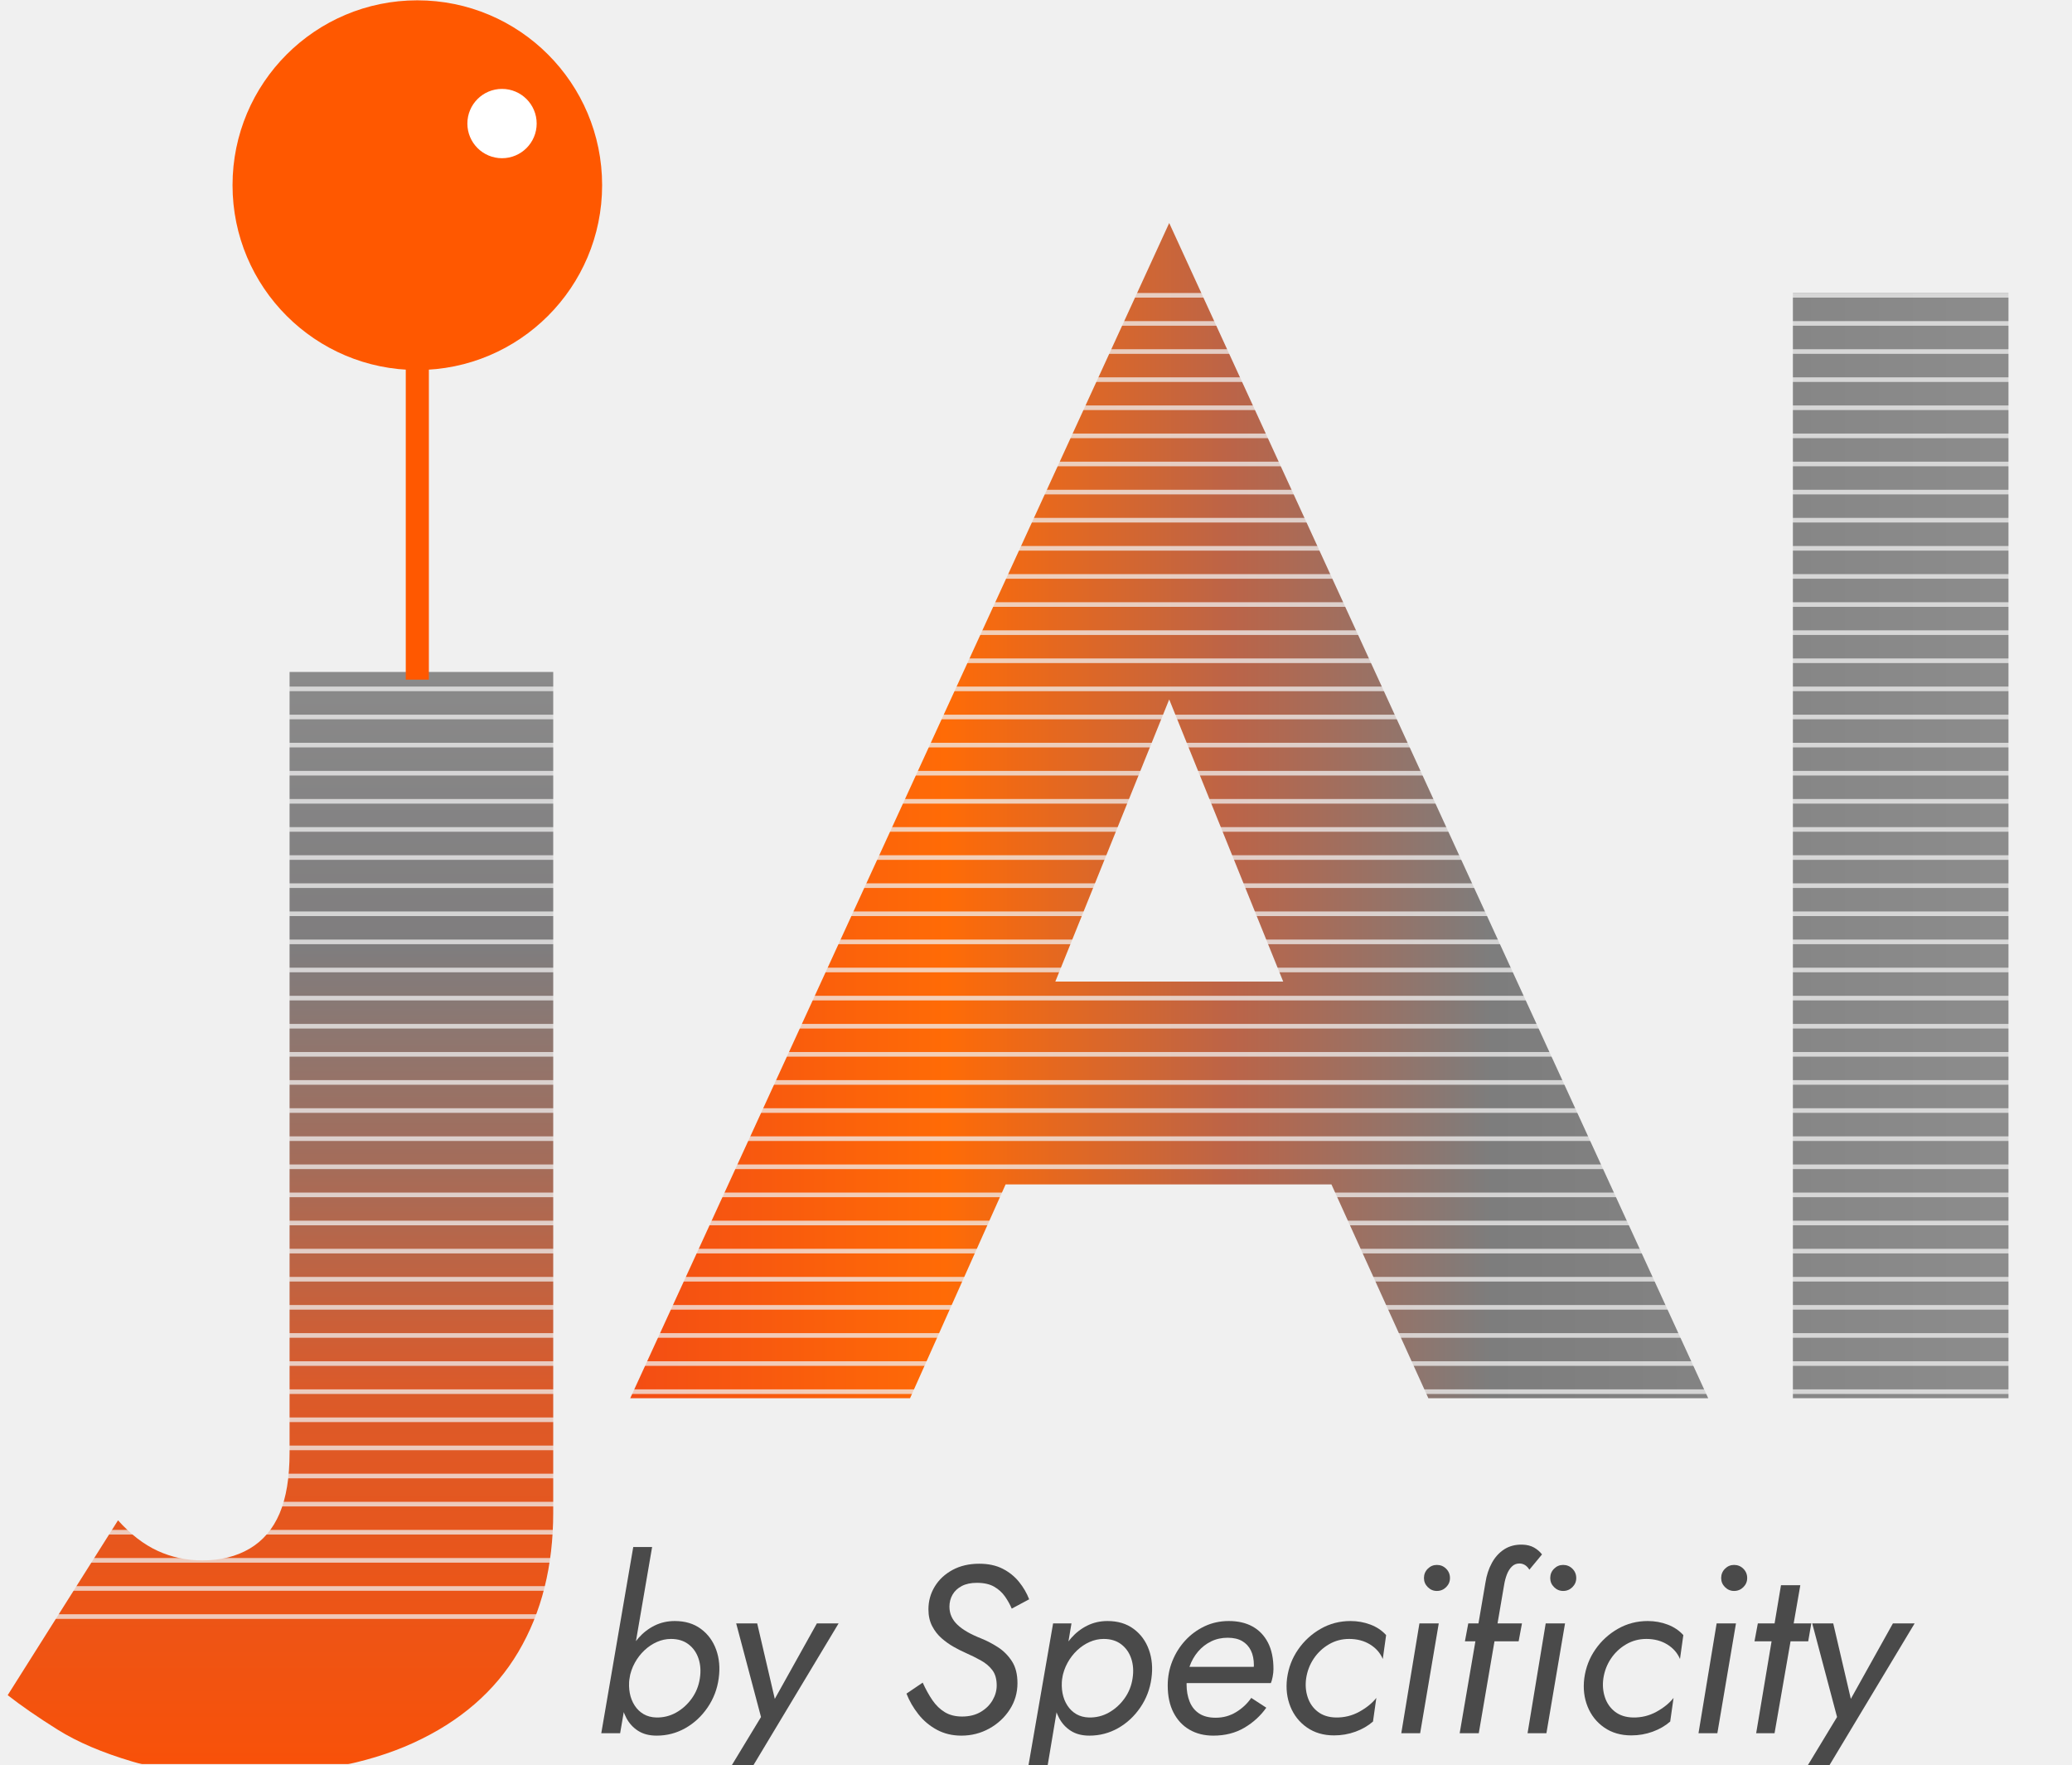
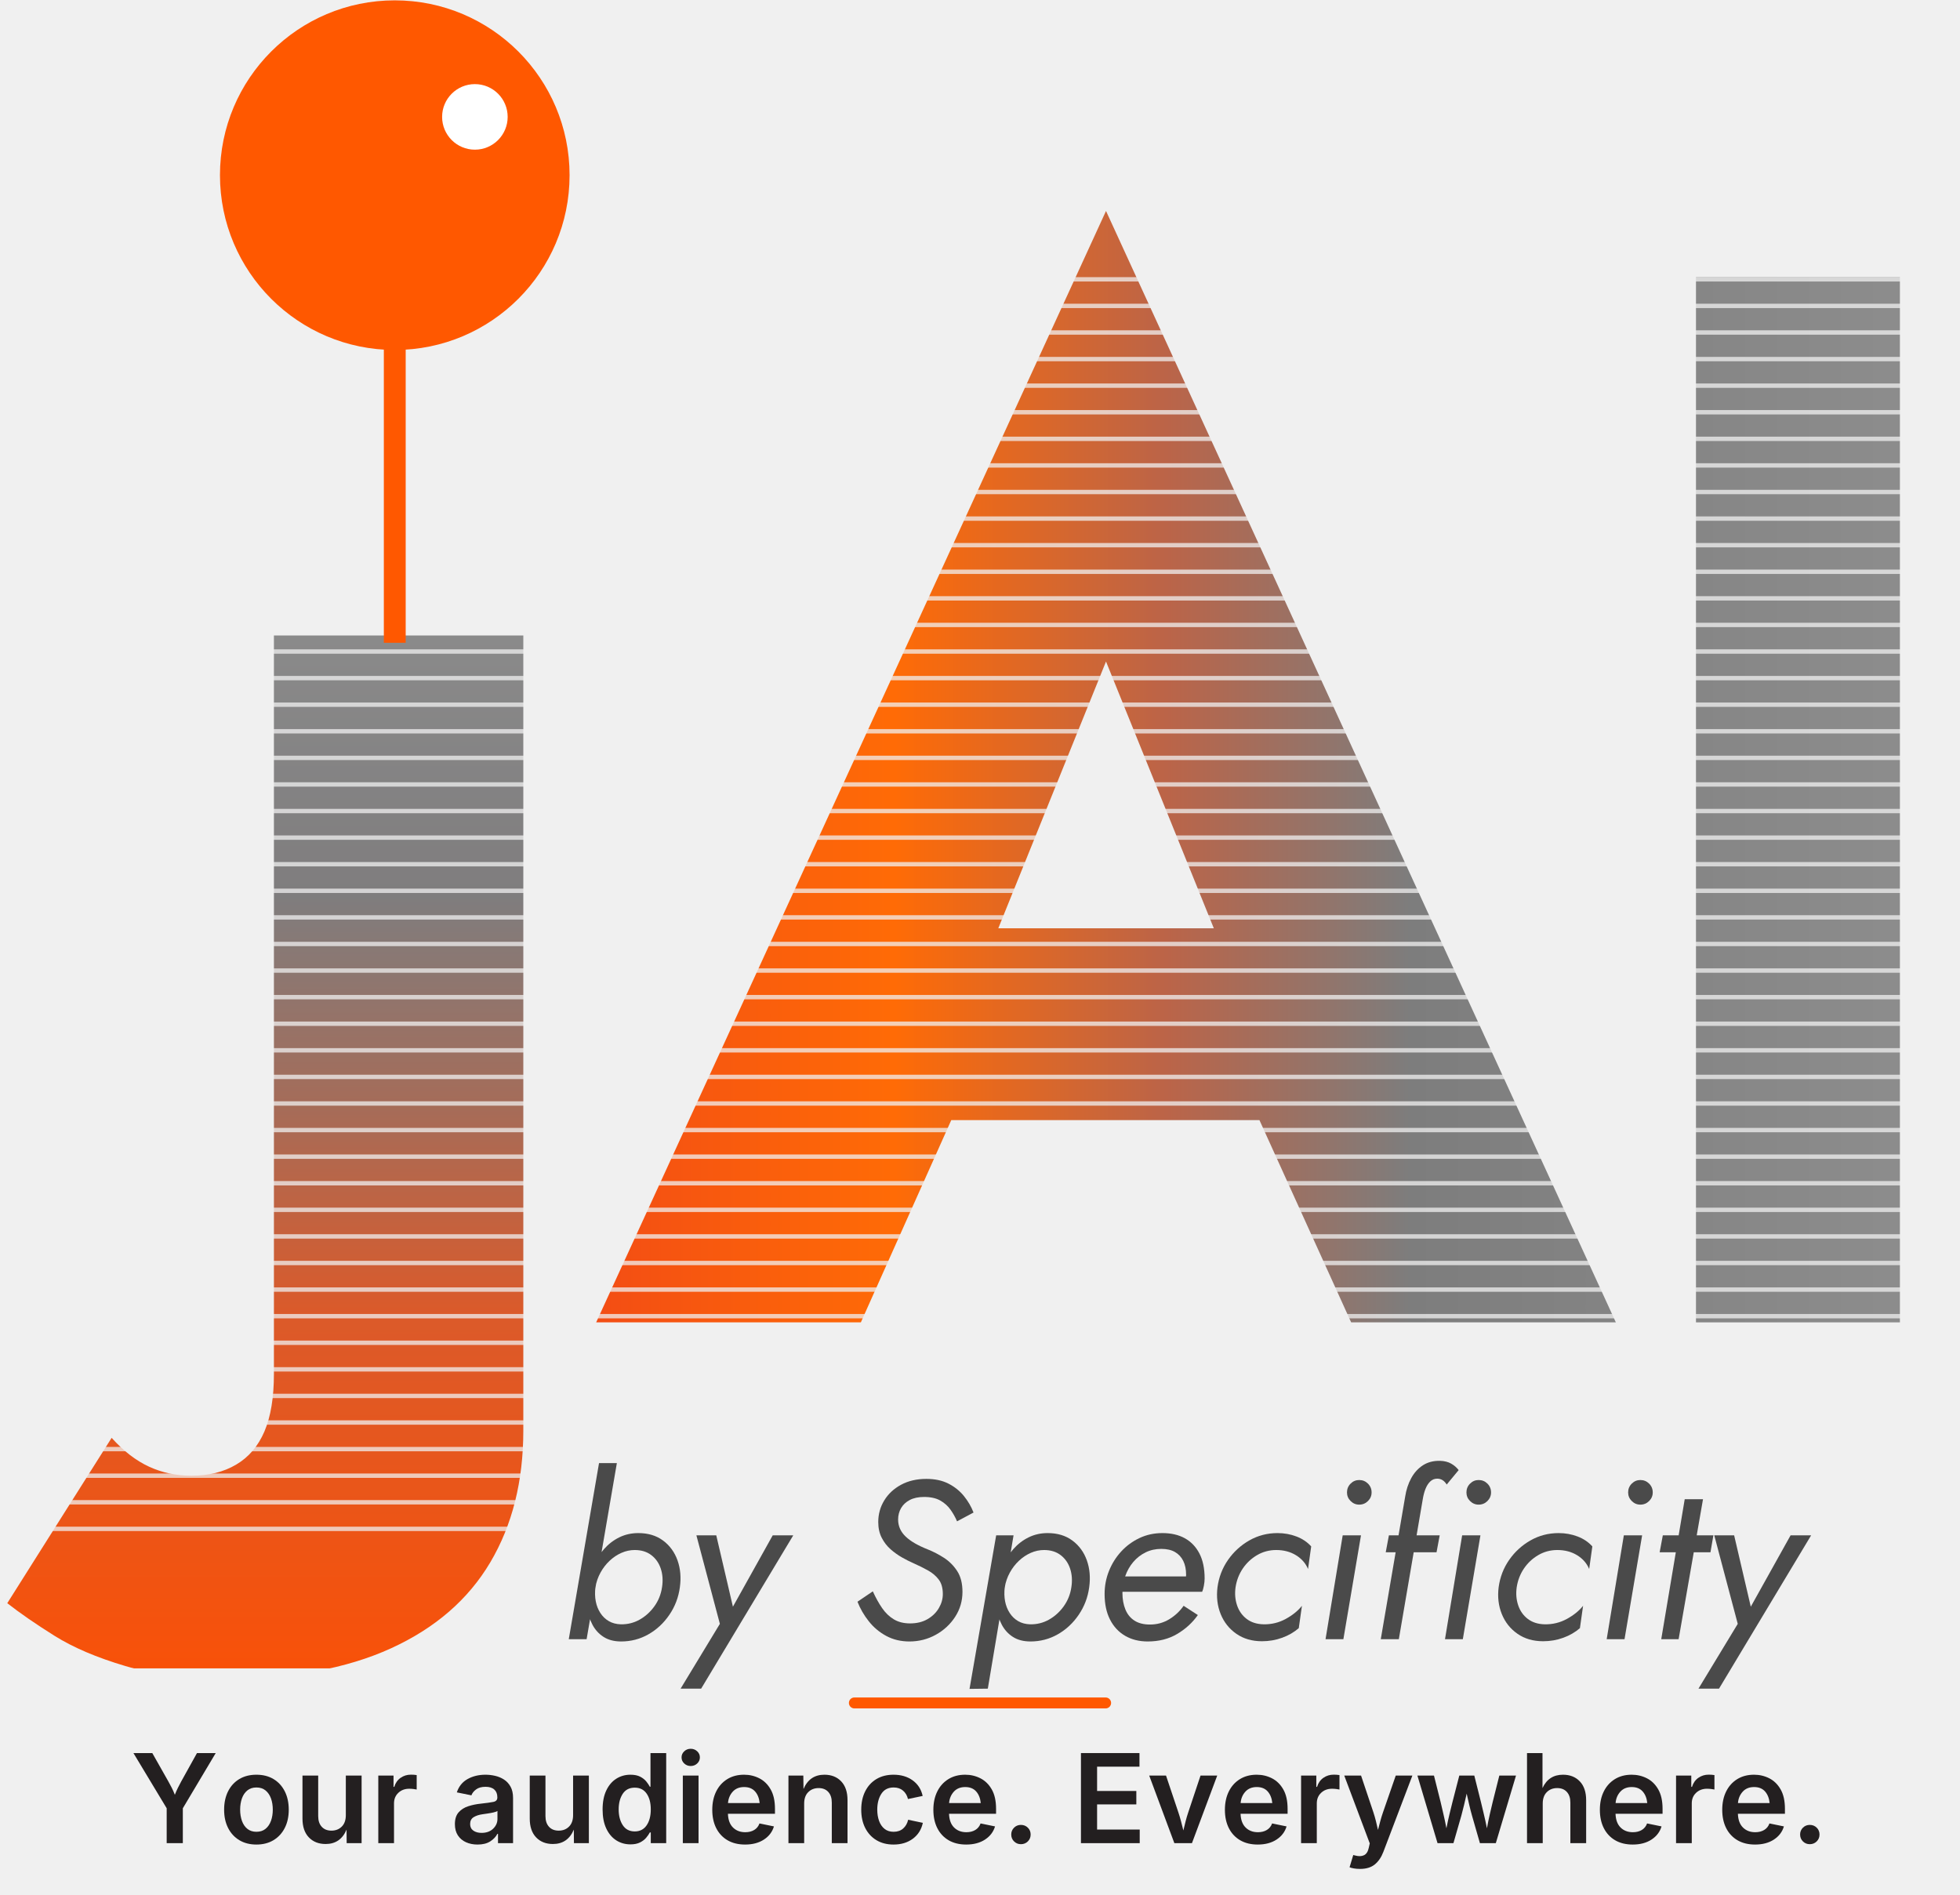
- <svg xmlns="http://www.w3.org/2000/svg" viewBox="256.3 42.0 538.2 458.0" width="538" height="458">
+ <svg xmlns="http://www.w3.org/2000/svg" viewBox="256.3 42.0 538.2 520" width="538" height="520">
  <defs>
    <linearGradient id="ai" gradientUnits="userSpaceOnUse" x1="420" y1="0" x2="792.5" y2="0">
      <stop offset="0" stop-color="#F34D14" />
      <stop offset="0.22" stop-color="#FF6B06" />
      <stop offset="0.42" stop-color="#BB6448" />
      <stop offset="0.6" stop-color="#7D7D7D" />
      <stop offset="1" stop-color="#8E8E8E" />
    </linearGradient>
    <linearGradient id="jg" gradientUnits="userSpaceOnUse" x1="0" y1="216.4" x2="0" y2="502.8">
      <stop offset="0" stop-color="#8A8A8A" />
      <stop offset="0.25" stop-color="#7F7D7E" />
      <stop offset="0.45" stop-color="#A56C59" />
      <stop offset="0.65" stop-color="#DB5A2A" />
      <stop offset="1" stop-color="#F95108" />
    </linearGradient>
    <mask id="m" maskUnits="userSpaceOnUse" x="256.296" y="42" width="538.222" height="458">
      <rect x="256.296" y="42" width="538.222" height="458" fill="#fff" />
      <g fill="#000" opacity="0.75">
        <rect x="253" y="118.0" width="544" height="1.2" />
        <rect x="253" y="125.3" width="544" height="1.2" />
        <rect x="253" y="132.6" width="544" height="1.2" />
        <rect x="253" y="139.9" width="544" height="1.2" />
        <rect x="253" y="147.2" width="544" height="1.2" />
        <rect x="253" y="154.5" width="544" height="1.2" />
        <rect x="253" y="161.8" width="544" height="1.2" />
        <rect x="253" y="169.1" width="544" height="1.2" />
        <rect x="253" y="176.4" width="544" height="1.2" />
        <rect x="253" y="183.7" width="544" height="1.2" />
        <rect x="253" y="191.0" width="544" height="1.2" />
        <rect x="253" y="198.3" width="544" height="1.2" />
        <rect x="253" y="205.6" width="544" height="1.2" />
        <rect x="253" y="212.9" width="544" height="1.2" />
        <rect x="253" y="220.2" width="544" height="1.2" />
        <rect x="253" y="227.5" width="544" height="1.2" />
        <rect x="253" y="234.8" width="544" height="1.2" />
        <rect x="253" y="242.1" width="544" height="1.2" />
        <rect x="253" y="249.4" width="544" height="1.2" />
        <rect x="253" y="256.7" width="544" height="1.2" />
        <rect x="253" y="264.0" width="544" height="1.2" />
        <rect x="253" y="271.3" width="544" height="1.2" />
        <rect x="253" y="278.6" width="544" height="1.2" />
        <rect x="253" y="285.9" width="544" height="1.2" />
        <rect x="253" y="293.2" width="544" height="1.2" />
        <rect x="253" y="300.5" width="544" height="1.2" />
        <rect x="253" y="307.8" width="544" height="1.2" />
        <rect x="253" y="315.1" width="544" height="1.2" />
        <rect x="253" y="322.4" width="544" height="1.2" />
        <rect x="253" y="329.7" width="544" height="1.2" />
        <rect x="253" y="337.0" width="544" height="1.2" />
        <rect x="253" y="344.3" width="544" height="1.2" />
        <rect x="253" y="351.6" width="544" height="1.2" />
        <rect x="253" y="358.9" width="544" height="1.2" />
        <rect x="253" y="366.2" width="544" height="1.2" />
        <rect x="253" y="373.5" width="544" height="1.2" />
        <rect x="253" y="380.8" width="544" height="1.2" />
        <rect x="253" y="388.1" width="544" height="1.2" />
        <rect x="253" y="395.4" width="544" height="1.2" />
        <rect x="253" y="402.7" width="544" height="1.2" />
        <rect x="253" y="410.0" width="544" height="1.2" />
        <rect x="253" y="417.3" width="544" height="1.2" />
        <rect x="253" y="424.6" width="544" height="1.2" />
        <rect x="253" y="431.9" width="544" height="1.2" />
        <rect x="253" y="439.2" width="544" height="1.2" />
        <rect x="253" y="446.5" width="544" height="1.2" />
        <rect x="253" y="453.8" width="544" height="1.2" />
        <rect x="253" y="461.1" width="544" height="1.2" />
      </g>
    </mask>
  </defs>
  <g mask="url(#m)">
    <path fill="url(#jg)" d="M286.953 436.708 258.296 482.112Q263.533 486.212 271.242 491.049Q278.951 495.885 290.718 499.364Q302.485 502.843 318.246 502.843Q345.374 502.843 363.621 494.522Q381.868 486.2 390.934 470.881Q400.0 455.562 400.0 434.695V216.4H331.516V419.131Q331.516 428.839 328.923 434.923Q326.33 441.007 321.143 444.061Q315.957 447.114 308.884 447.114Q302.64 447.114 297.243 444.632Q291.846 442.15 286.953 436.708Z" />
    <path fill="url(#ai)" d="M490.475 349.473H631.045L626.73 296.8H494.79ZM560.0 223.544 597.564 316.489 595.173 334.116 627.315 405.0H700.0L560.0 99.828L420.0 405.0H492.685L525.587 331.401L522.724 315.868Z" />
    <path fill="url(#ai)" d="M722.0 118.0V405.0H778.0V118.0Z" />
  </g>
  <rect x="361.7" y="90.0" width="6" height="128.4" fill="#FF5800" />
  <circle cx="364.7" cy="90" r="48" fill="#FF5800" />
  <circle cx="386.7" cy="74" r="9" fill="#FFFFFF" />
  <g fill="#4A4A4A">
    <path transform="translate(410.0,492.0) scale(0.062,-0.062)" d="M253 780H174L40 0H119ZM532 230Q541 295 521.5 349.5Q502 404 457.5 437.0Q413 470 348 470Q302 470 263.5 451.0Q225 432 196.0 399.0Q167 366 148.0 322.5Q129 279 122 230Q116 184 121.5 141.0Q127 98 145.0 64.0Q163 30 194.5 10.0Q226 -10 272 -10Q337 -10 392.5 21.5Q448 53 485.5 108.0Q523 163 532 230ZM453 230Q446 183 419.0 145.5Q392 108 353.5 86.5Q315 65 270 66Q240 67 217.5 80.0Q195 93 180.0 116.0Q165 139 159.5 168.0Q154 197 158 230Q164 265 180.5 295.0Q197 325 221.0 347.5Q245 370 273.5 382.5Q302 395 332 395Q376 395 405.5 372.5Q435 350 447.5 312.5Q460 275 453 230Z" />
    <path transform="translate(444.3,492.0) scale(0.062,-0.062)" d="M481 460H390L192 105L224 100L140 460H52L156 68L-18 -219H73Z" />
    <path transform="translate(470.8,492.0) scale(0.062,-0.062)" d="" />
    <path transform="translate(489.4,492.0) scale(0.062,-0.062)" d="M106 212 38 166Q56 120 88.0 79.5Q120 39 165.5 14.5Q211 -10 268 -10Q331 -10 384.5 19.5Q438 49 470.5 99.0Q503 149 503 210Q503 266 479.5 302.0Q456 338 421.0 360.5Q386 383 351 397Q318 410 293.5 424.0Q269 438 252.0 454.0Q235 470 226.5 489.0Q218 508 218 530Q218 558 231.0 580.5Q244 603 269.5 616.5Q295 630 333 630Q377 630 405.0 614.0Q433 598 450.5 573.0Q468 548 479 522L552 561Q537 600 509.5 634.0Q482 668 441.0 689.0Q400 710 343 710Q279 710 231.0 684.0Q183 658 156.5 614.5Q130 571 130 519Q130 479 145.5 449.0Q161 419 185.0 398.0Q209 377 235.5 362.0Q262 347 285 337Q321 321 350.5 304.5Q380 288 398.0 264.0Q416 240 416 200Q416 168 398.5 138.0Q381 108 348.5 89.0Q316 70 271 70Q229 70 199.0 88.0Q169 106 147.0 138.0Q125 170 106 212Z" />
    <path transform="translate(522.4,492.0) scale(0.062,-0.062)" d="M83 -219 197 460H120L2 -220ZM532 230Q541 295 521.5 349.5Q502 404 457.5 437.0Q413 470 348 470Q302 470 263.5 451.0Q225 432 196.0 399.0Q167 366 148.0 322.5Q129 279 122 230Q116 184 121.5 141.0Q127 98 145.0 64.0Q163 30 194.5 10.0Q226 -10 272 -10Q337 -10 392.5 21.5Q448 53 485.5 108.0Q523 163 532 230ZM453 230Q446 183 419.0 145.5Q392 108 353.5 86.5Q315 65 270 66Q240 67 217.5 80.0Q195 93 180.0 116.0Q165 139 159.5 168.0Q154 197 158 230Q164 265 180.5 295.0Q197 325 221.0 347.5Q245 370 273.5 382.5Q302 395 332 395Q376 395 405.5 372.5Q435 350 447.5 312.5Q460 275 453 230Z" />
    <path transform="translate(556.7,492.0) scale(0.062,-0.062)" d="M238 -10Q312 -10 368.0 23.0Q424 56 460 107L397 148Q372 112 333.5 88.5Q295 65 248 65Q206 65 179.0 82.5Q152 100 139.0 132.0Q126 164 126 205Q126 244 138.5 279.5Q151 315 174.0 342.0Q197 369 228.5 384.5Q260 400 298 400Q335 400 359.0 386.0Q383 372 395.5 346.5Q408 321 408 285Q408 271 404.0 257.5Q400 244 395 232L426 278H96V210H479Q483 218 486.5 236.0Q490 254 490 269Q490 335 467.0 379.5Q444 424 402.5 447.0Q361 470 303 470Q248 470 201.5 448.0Q155 426 120.5 388.5Q86 351 66.5 302.5Q47 254 47 200Q47 134 71.0 87.0Q95 40 138.0 15.0Q181 -10 238 -10Z" />
    <path transform="translate(587.7,492.0) scale(0.062,-0.062)" d="M127 230Q134 276 159.0 313.0Q184 350 222.5 372.5Q261 395 307 395Q357 395 394.5 372.0Q432 349 448 311L462 411Q436 440 396.5 455.0Q357 470 313 470Q245 470 188.0 437.5Q131 405 93.5 351.0Q56 297 47 230Q39 166 61.0 111.5Q83 57 130.5 24.0Q178 -9 244 -9Q291 -9 333.5 6.5Q376 22 407 49L421 148Q395 115 349.5 90.0Q304 65 251 66Q206 67 176.0 90.0Q146 113 133.5 150.5Q121 188 127 230Z" />
    <path transform="translate(616.5,492.0) scale(0.062,-0.062)" d="M156 650Q156 628 172.0 612.0Q188 596 210 596Q233 596 249.0 612.0Q265 628 265 650Q265 673 249.0 689.0Q233 705 210 705Q188 705 172.0 689.0Q156 673 156 650ZM137 460 61 0H140L218 460Z" />
    <path transform="translate(632.1,492.0) scale(0.062,-0.062)" d="M90 460 76 385H301L315 460ZM346 685 399 749Q386 766 366.0 777.5Q346 789 317 790Q273 791 241.0 770.5Q209 750 189.0 713.5Q169 677 162 631L54 0H134L240 620Q244 645 252.0 665.5Q260 686 273.0 698.5Q286 711 304 711Q317 711 327.5 704.5Q338 698 346 685Z" />
    <path transform="translate(649.3,492.0) scale(0.062,-0.062)" d="M156 650Q156 628 172.0 612.0Q188 596 210 596Q233 596 249.0 612.0Q265 628 265 650Q265 673 249.0 689.0Q233 705 210 705Q188 705 172.0 689.0Q156 673 156 650ZM137 460 61 0H140L218 460Z" />
    <path transform="translate(664.9,492.0) scale(0.062,-0.062)" d="M127 230Q134 276 159.0 313.0Q184 350 222.5 372.5Q261 395 307 395Q357 395 394.5 372.0Q432 349 448 311L462 411Q436 440 396.5 455.0Q357 470 313 470Q245 470 188.0 437.5Q131 405 93.5 351.0Q56 297 47 230Q39 166 61.0 111.5Q83 57 130.5 24.0Q178 -9 244 -9Q291 -9 333.5 6.5Q376 22 407 49L421 148Q395 115 349.5 90.0Q304 65 251 66Q206 67 176.0 90.0Q146 113 133.5 150.5Q121 188 127 230Z" />
    <path transform="translate(693.7,492.0) scale(0.062,-0.062)" d="M156 650Q156 628 172.0 612.0Q188 596 210 596Q233 596 249.0 612.0Q265 628 265 650Q265 673 249.0 689.0Q233 705 210 705Q188 705 172.0 689.0Q156 673 156 650ZM137 460 61 0H140L218 460Z" />
    <path transform="translate(709.3,492.0) scale(0.062,-0.062)" d="M58 460 44 385H269L282 460ZM155 620 51 0H128L236 620Z" />
    <path transform="translate(723.8,492.0) scale(0.062,-0.062)" d="M481 460H390L192 105L224 100L140 460H52L156 68L-18 -219H73Z" />
  </g>
+   <g aria-label="Your audience. Everywhere." fill="#231F20" transform="translate(292.11 548) scale(0.01660156 -0.01660156)">
+     <path transform="translate(0.00 0)" d="M600 0V577L50 1490H362L628 1020Q659 965 685.0 913.5Q711 862 735 800Q760 864 785.5 915.5Q811 967 840 1020L1101 1490H1411L867 577V0Z" />
+     <path transform="translate(1461.00 0)" d="M623 -23Q460 -23 340.0 49.5Q220 122 154.5 251.5Q89 381 89 553Q89 727 154.5 857.5Q220 988 340.0 1060.0Q460 1132 623 1132Q786 1132 906.0 1060.0Q1026 988 1092.0 857.5Q1158 727 1158 553Q1158 381 1092.0 251.5Q1026 122 906.0 49.5Q786 -23 623 -23ZM623 188Q714 188 774.0 237.0Q834 286 864.0 369.0Q894 452 894 554Q894 657 864.0 740.0Q834 823 774.0 872.0Q714 921 623 921Q533 921 473.0 872.0Q413 823 383.5 740.0Q354 657 354 554Q354 452 383.5 369.0Q413 286 473.0 237.0Q533 188 623 188Z" />
+     <path transform="translate(2708.00 0)" d="M521 -14Q348 -14 243.0 96.0Q138 206 138 407V1118H398V447Q398 335 456.5 271.0Q515 207 617 207Q721 207 788.0 274.0Q855 341 855 463V1118H1116V0H869L867 224Q767 -14 521 -14Z" />
+     <path transform="translate(3962.00 0)" d="M138 0V1118H390V931H402Q432 1028 507.0 1080.5Q582 1133 678 1133Q728 1133 773 1126V887Q757 891 721.0 895.5Q685 900 650 900Q541 900 469.5 832.5Q398 765 398 658V0Z" />
+     <path transform="translate(5291.00 0)" d="M450 -23Q344 -23 259.0 15.5Q174 54 125.0 129.0Q76 204 76 314Q76 440 137.5 509.5Q199 579 296.5 610.5Q394 642 502 653Q648 669 713.0 682.5Q778 696 778 754V759Q778 841 728.0 886.5Q678 932 583 932Q485 932 427.0 889.0Q369 846 349 791L108 840Q157 988 285.5 1060.0Q414 1132 582 1132Q661 1132 741.5 1113.5Q822 1095 889.0 1051.5Q956 1008 997.0 933.5Q1038 859 1038 747V0H789V154H779Q742 82 661.0 29.5Q580 -23 450 -23ZM517 170Q637 170 708.5 239.0Q780 308 780 401V533Q762 519 716.0 508.5Q670 498 618.5 490.5Q567 483 533 478Q445 466 386.5 430.0Q328 394 328 317Q328 245 381.0 207.5Q434 170 517 170Z" />
+     <path transform="translate(6467.00 0)" d="M521 -14Q348 -14 243.0 96.0Q138 206 138 407V1118H398V447Q398 335 456.5 271.0Q515 207 617 207Q721 207 788.0 274.0Q855 341 855 463V1118H1116V0H869L867 224Q767 -14 521 -14Z" />
+     <path transform="translate(7721.00 0)" d="M550 -20Q418 -20 313.5 47.5Q209 115 149.0 244.0Q89 373 89 557Q89 743 150.0 871.5Q211 1000 315.5 1066.0Q420 1132 549 1132Q649 1132 712.5 1098.5Q776 1065 813.0 1018.5Q850 972 870 933H881V1490H1141V0H886V177H870Q849 137 811.0 91.0Q773 45 709.5 12.5Q646 -20 550 -20ZM621 194Q748 194 817.0 294.5Q886 395 886 558Q886 721 817.5 819.5Q749 918 621 918Q489 918 422.0 816.0Q355 714 355 558Q355 401 422.5 297.5Q490 194 621 194Z" />
+     <path transform="translate(8999.00 0)" d="M138 0V1118H398V0ZM268 1276Q206 1276 161.5 1317.5Q117 1359 117 1419Q117 1478 161.5 1519.5Q206 1561 268 1561Q331 1561 375.5 1519.5Q420 1478 420 1419Q420 1359 375.5 1317.5Q331 1276 268 1276Z" />
+     <path transform="translate(9535.00 0)" d="M632 -23Q463 -23 341.5 48.0Q220 119 154.5 248.0Q89 377 89 552Q89 724 153.5 854.5Q218 985 336.5 1058.5Q455 1132 615 1132Q751 1132 867.5 1072.5Q984 1013 1055.0 888.5Q1126 764 1126 568V486H348Q353 337 431.5 259.0Q510 181 635 181Q721 181 782.5 218.0Q844 255 870 326L1109 277Q1069 142 943.5 59.5Q818 -23 632 -23ZM349 663H873Q861 783 796.5 855.5Q732 928 616 928Q497 928 427.5 851.5Q358 775 349 663Z" />
+     <path transform="translate(10746.00 0)" d="M398 655V0H138V1118H384L387 895Q487 1132 733 1132Q906 1132 1010.5 1022.0Q1115 912 1115 711V0H855V671Q855 783 797.0 847.0Q739 911 637 911Q533 911 465.5 844.0Q398 777 398 655Z" />
+     <path transform="translate(11999.00 0)" d="M623 -23Q460 -23 340.0 49.5Q220 122 154.5 251.5Q89 381 89 553Q89 727 154.5 857.5Q220 988 340.0 1060.0Q460 1132 623 1132Q810 1132 939.5 1038.5Q1069 945 1105 781L862 730Q841 817 780.0 869.0Q719 921 625 921Q489 921 421.5 816.0Q354 711 354 554Q354 451 384.0 368.0Q414 285 474.0 236.5Q534 188 625 188Q721 188 782.5 242.5Q844 297 865 387L1108 336Q1072 169 942.0 73.0Q812 -23 623 -23Z" />
+     <path transform="translate(13192.00 0)" d="M632 -23Q463 -23 341.5 48.0Q220 119 154.5 248.0Q89 377 89 552Q89 724 153.5 854.5Q218 985 336.5 1058.5Q455 1132 615 1132Q751 1132 867.5 1072.5Q984 1013 1055.0 888.5Q1126 764 1126 568V486H348Q353 337 431.5 259.0Q510 181 635 181Q721 181 782.5 218.0Q844 255 870 326L1109 277Q1069 142 943.5 59.5Q818 -23 632 -23ZM349 663H873Q861 783 796.5 855.5Q732 928 616 928Q497 928 427.5 851.5Q358 775 349 663Z" />
+     <path transform="translate(14403.00 0)" d="M326 -17Q259 -17 212.5 29.0Q166 75 166 143Q166 210 212.5 256.0Q259 302 326 302Q394 302 440.5 256.0Q487 210 487 143Q487 75 440.5 29.0Q394 -17 326 -17Z" />
+     <path transform="translate(15572.00 0)" d="M150 0V1490H1118V1265H417V863H1066V641H417V225H1122V0Z" />
+     <path transform="translate(16812.00 0)" d="M455 0 39 1118H317L521 510Q546 436 565.5 361.0Q585 286 604 210Q622 286 641.0 361.0Q660 436 685 510L888 1118H1164L746 0Z" />
+     <path transform="translate(18014.00 0)" d="M632 -23Q463 -23 341.5 48.0Q220 119 154.5 248.0Q89 377 89 552Q89 724 153.5 854.5Q218 985 336.5 1058.5Q455 1132 615 1132Q751 1132 867.5 1072.5Q984 1013 1055.0 888.5Q1126 764 1126 568V486H348Q353 337 431.5 259.0Q510 181 635 181Q721 181 782.5 218.0Q844 255 870 326L1109 277Q1069 142 943.5 59.5Q818 -23 632 -23ZM349 663H873Q861 783 796.5 855.5Q732 928 616 928Q497 928 427.5 851.5Q358 775 349 663Z" />
+     <path transform="translate(19225.00 0)" d="M138 0V1118H390V931H402Q432 1028 507.0 1080.5Q582 1133 678 1133Q728 1133 773 1126V887Q757 891 721.0 895.5Q685 900 650 900Q541 900 469.5 832.5Q398 765 398 658V0Z" />
+     <path transform="translate(20038.00 0)" d="M127 -399 188 -196 219 -204Q307 -228 366.0 -199.5Q425 -171 445 -75L461 -4L39 1118H317L521 510Q545 437 563.0 364.5Q581 292 597 219Q616 293 635.5 365.5Q655 438 680 510L891 1118H1166L686 -144Q635 -278 544.0 -352.0Q453 -426 301 -426Q246 -426 199.5 -418.0Q153 -410 127 -399Z" />
+     <path transform="translate(21243.00 0)" d="M377 0 44 1118H318L428 680Q449 588 474.5 480.5Q500 373 524 246Q548 370 574.0 477.5Q600 585 624 680L737 1118H985L1095 680Q1117 587 1143.0 479.5Q1169 372 1194 246Q1217 371 1241.5 478.5Q1266 586 1289 680L1399 1118H1675L1341 0H1078L947 456Q924 536 902.0 630.5Q880 725 859 819Q838 725 815.5 630.0Q793 535 771 456L640 0Z" />
+     <path transform="translate(22962.00 0)" d="M398 655V0H138V1490H394V911Q496 1132 733 1132Q906 1132 1011.0 1022.0Q1116 912 1116 711V0H855V671Q855 783 797.0 847.0Q739 911 637 911Q533 911 465.5 844.0Q398 777 398 655Z" />
+     <path transform="translate(24216.00 0)" d="M632 -23Q463 -23 341.5 48.0Q220 119 154.5 248.0Q89 377 89 552Q89 724 153.5 854.5Q218 985 336.5 1058.5Q455 1132 615 1132Q751 1132 867.5 1072.5Q984 1013 1055.0 888.5Q1126 764 1126 568V486H348Q353 337 431.5 259.0Q510 181 635 181Q721 181 782.5 218.0Q844 255 870 326L1109 277Q1069 142 943.5 59.5Q818 -23 632 -23ZM349 663H873Q861 783 796.5 855.5Q732 928 616 928Q497 928 427.5 851.5Q358 775 349 663Z" />
+     <path transform="translate(25427.00 0)" d="M138 0V1118H390V931H402Q432 1028 507.0 1080.5Q582 1133 678 1133Q728 1133 773 1126V887Q757 891 721.0 895.5Q685 900 650 900Q541 900 469.5 832.5Q398 765 398 658V0Z" />
+     <path transform="translate(26240.00 0)" d="M632 -23Q463 -23 341.5 48.0Q220 119 154.5 248.0Q89 377 89 552Q89 724 153.5 854.5Q218 985 336.5 1058.5Q455 1132 615 1132Q751 1132 867.5 1072.5Q984 1013 1055.0 888.5Q1126 764 1126 568V486H348Q353 337 431.5 259.0Q510 181 635 181Q721 181 782.5 218.0Q844 255 870 326L1109 277Q1069 142 943.5 59.5Q818 -23 632 -23ZM349 663H873Q861 783 796.5 855.5Q732 928 616 928Q497 928 427.5 851.5Q358 775 349 663Z" />
+     <path transform="translate(27451.00 0)" d="M326 -17Q259 -17 212.5 29.0Q166 75 166 143Q166 210 212.5 256.0Q259 302 326 302Q394 302 440.5 256.0Q487 210 487 143Q487 75 440.5 29.0Q394 -17 326 -17Z" />
+   </g>
+   <rect x="489.4" y="508" width="72" height="3" rx="1.5" fill="#FF5800" />
</svg>
